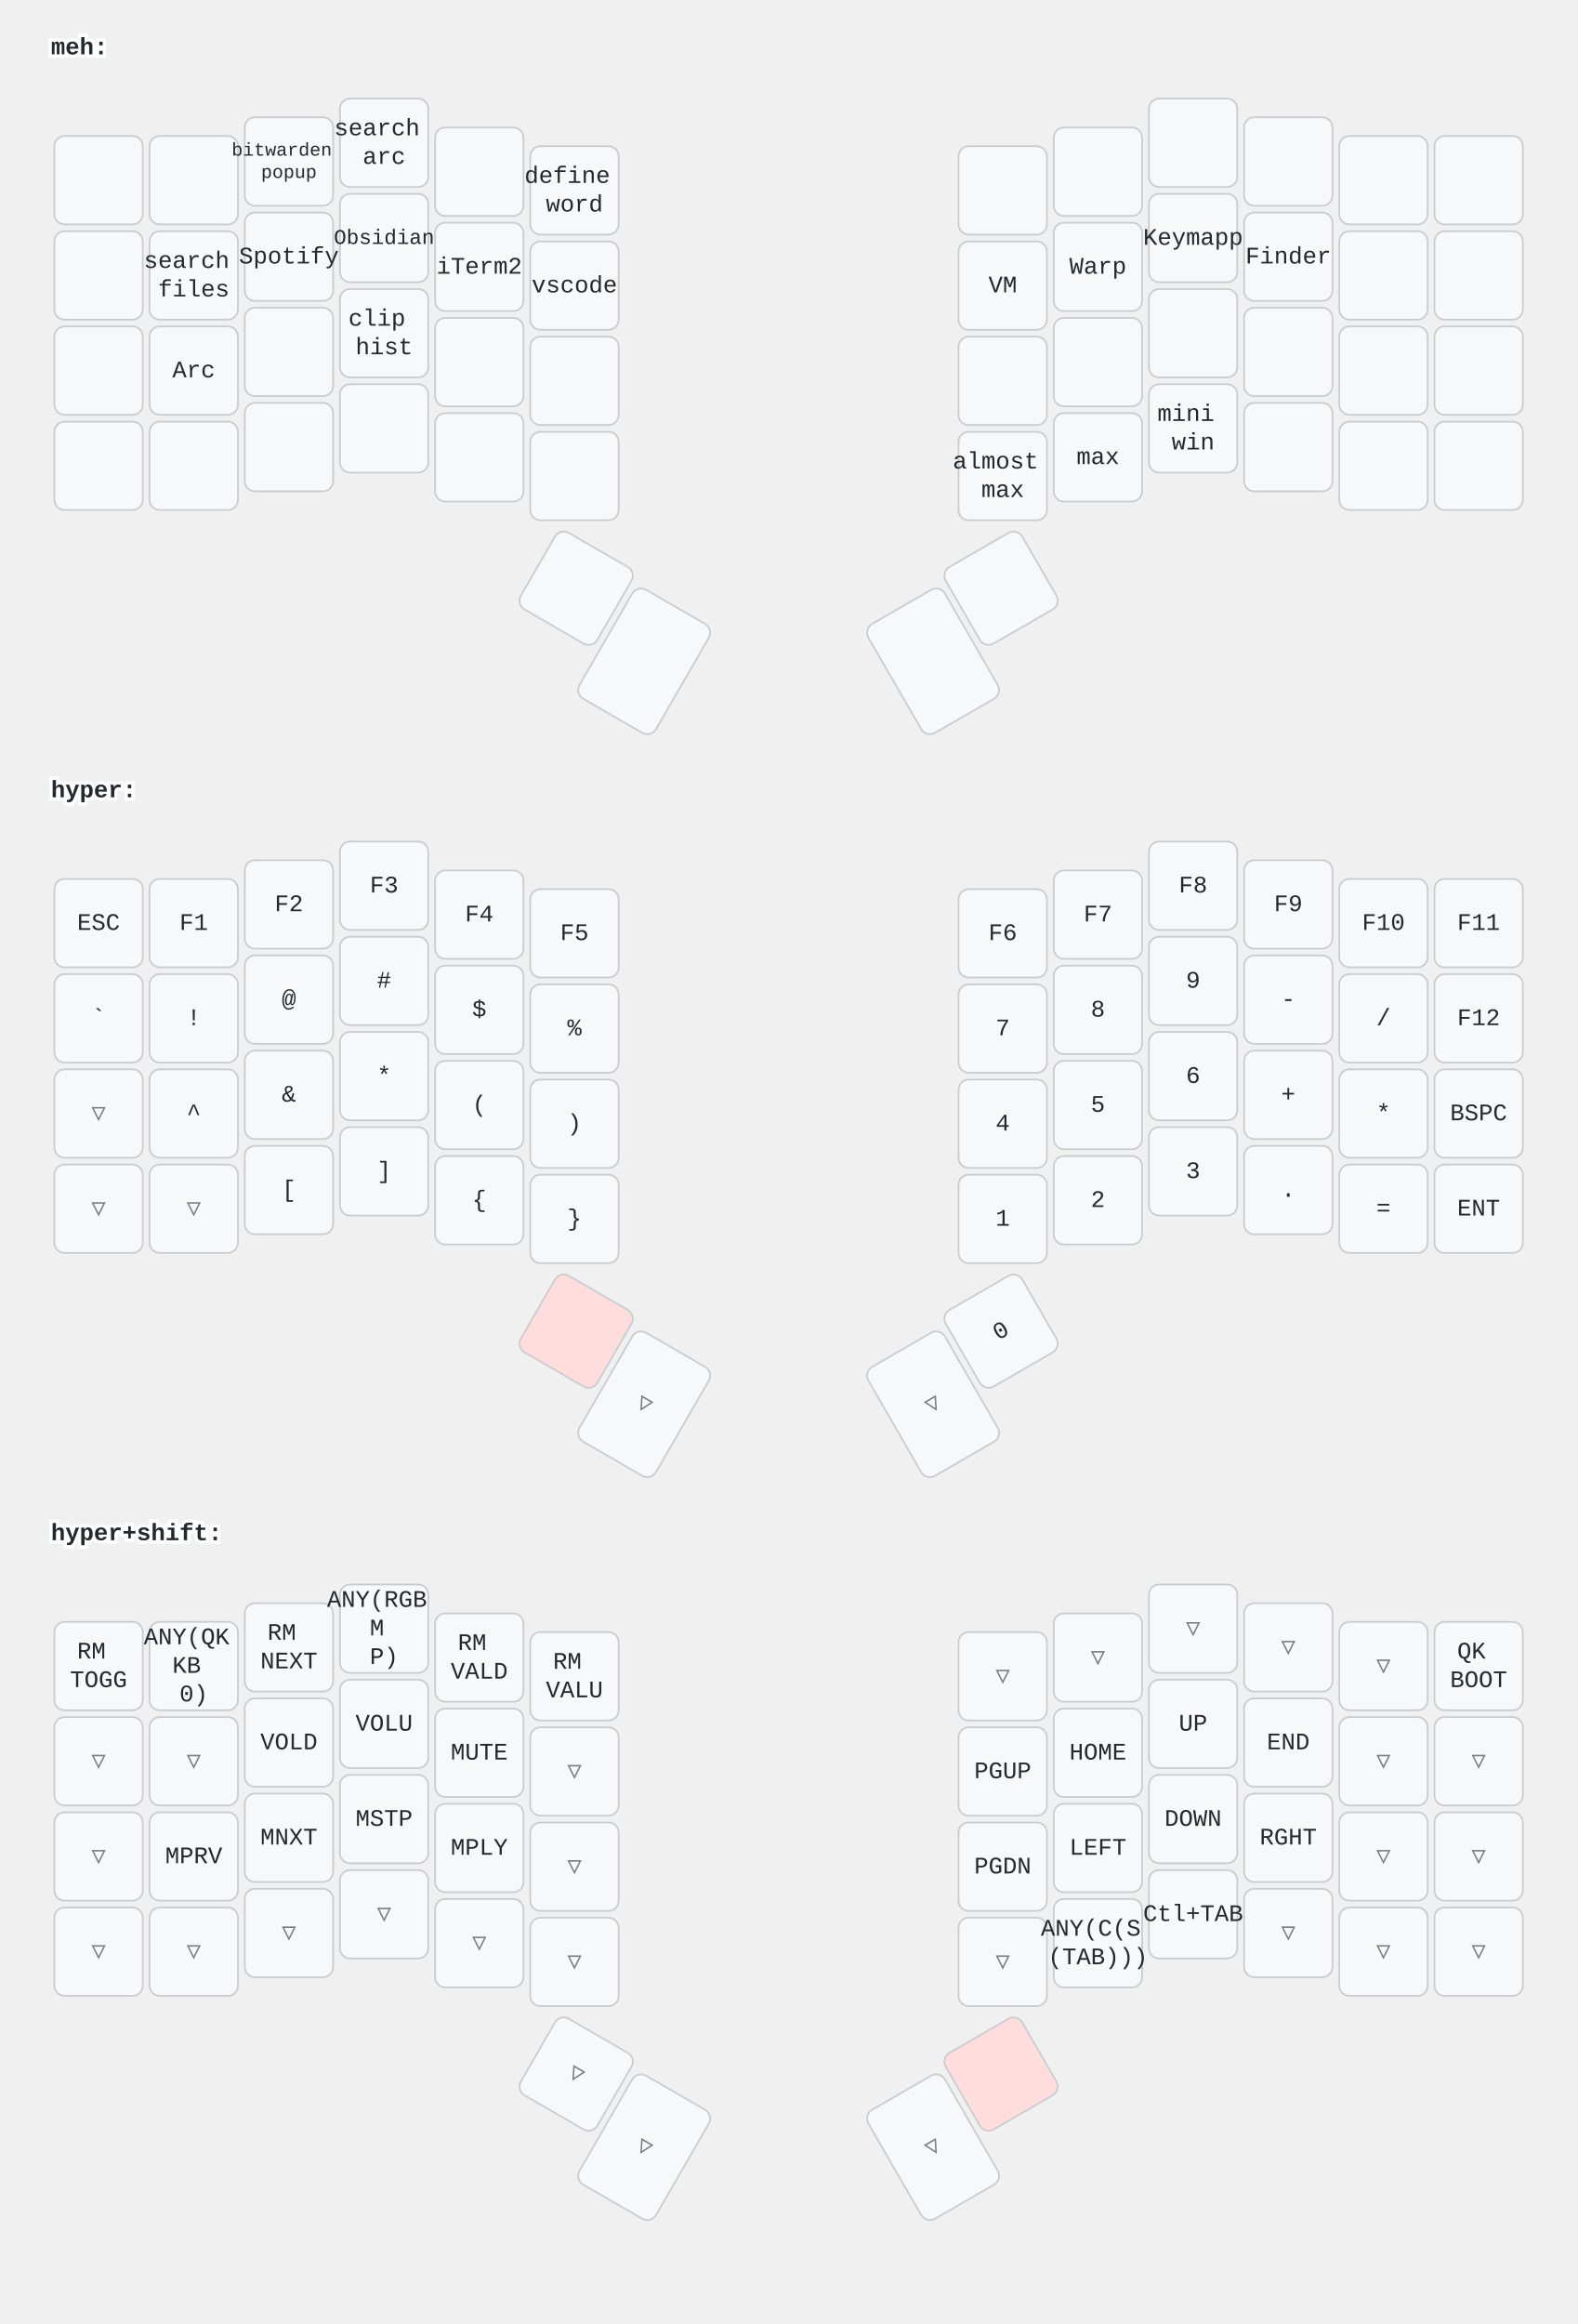
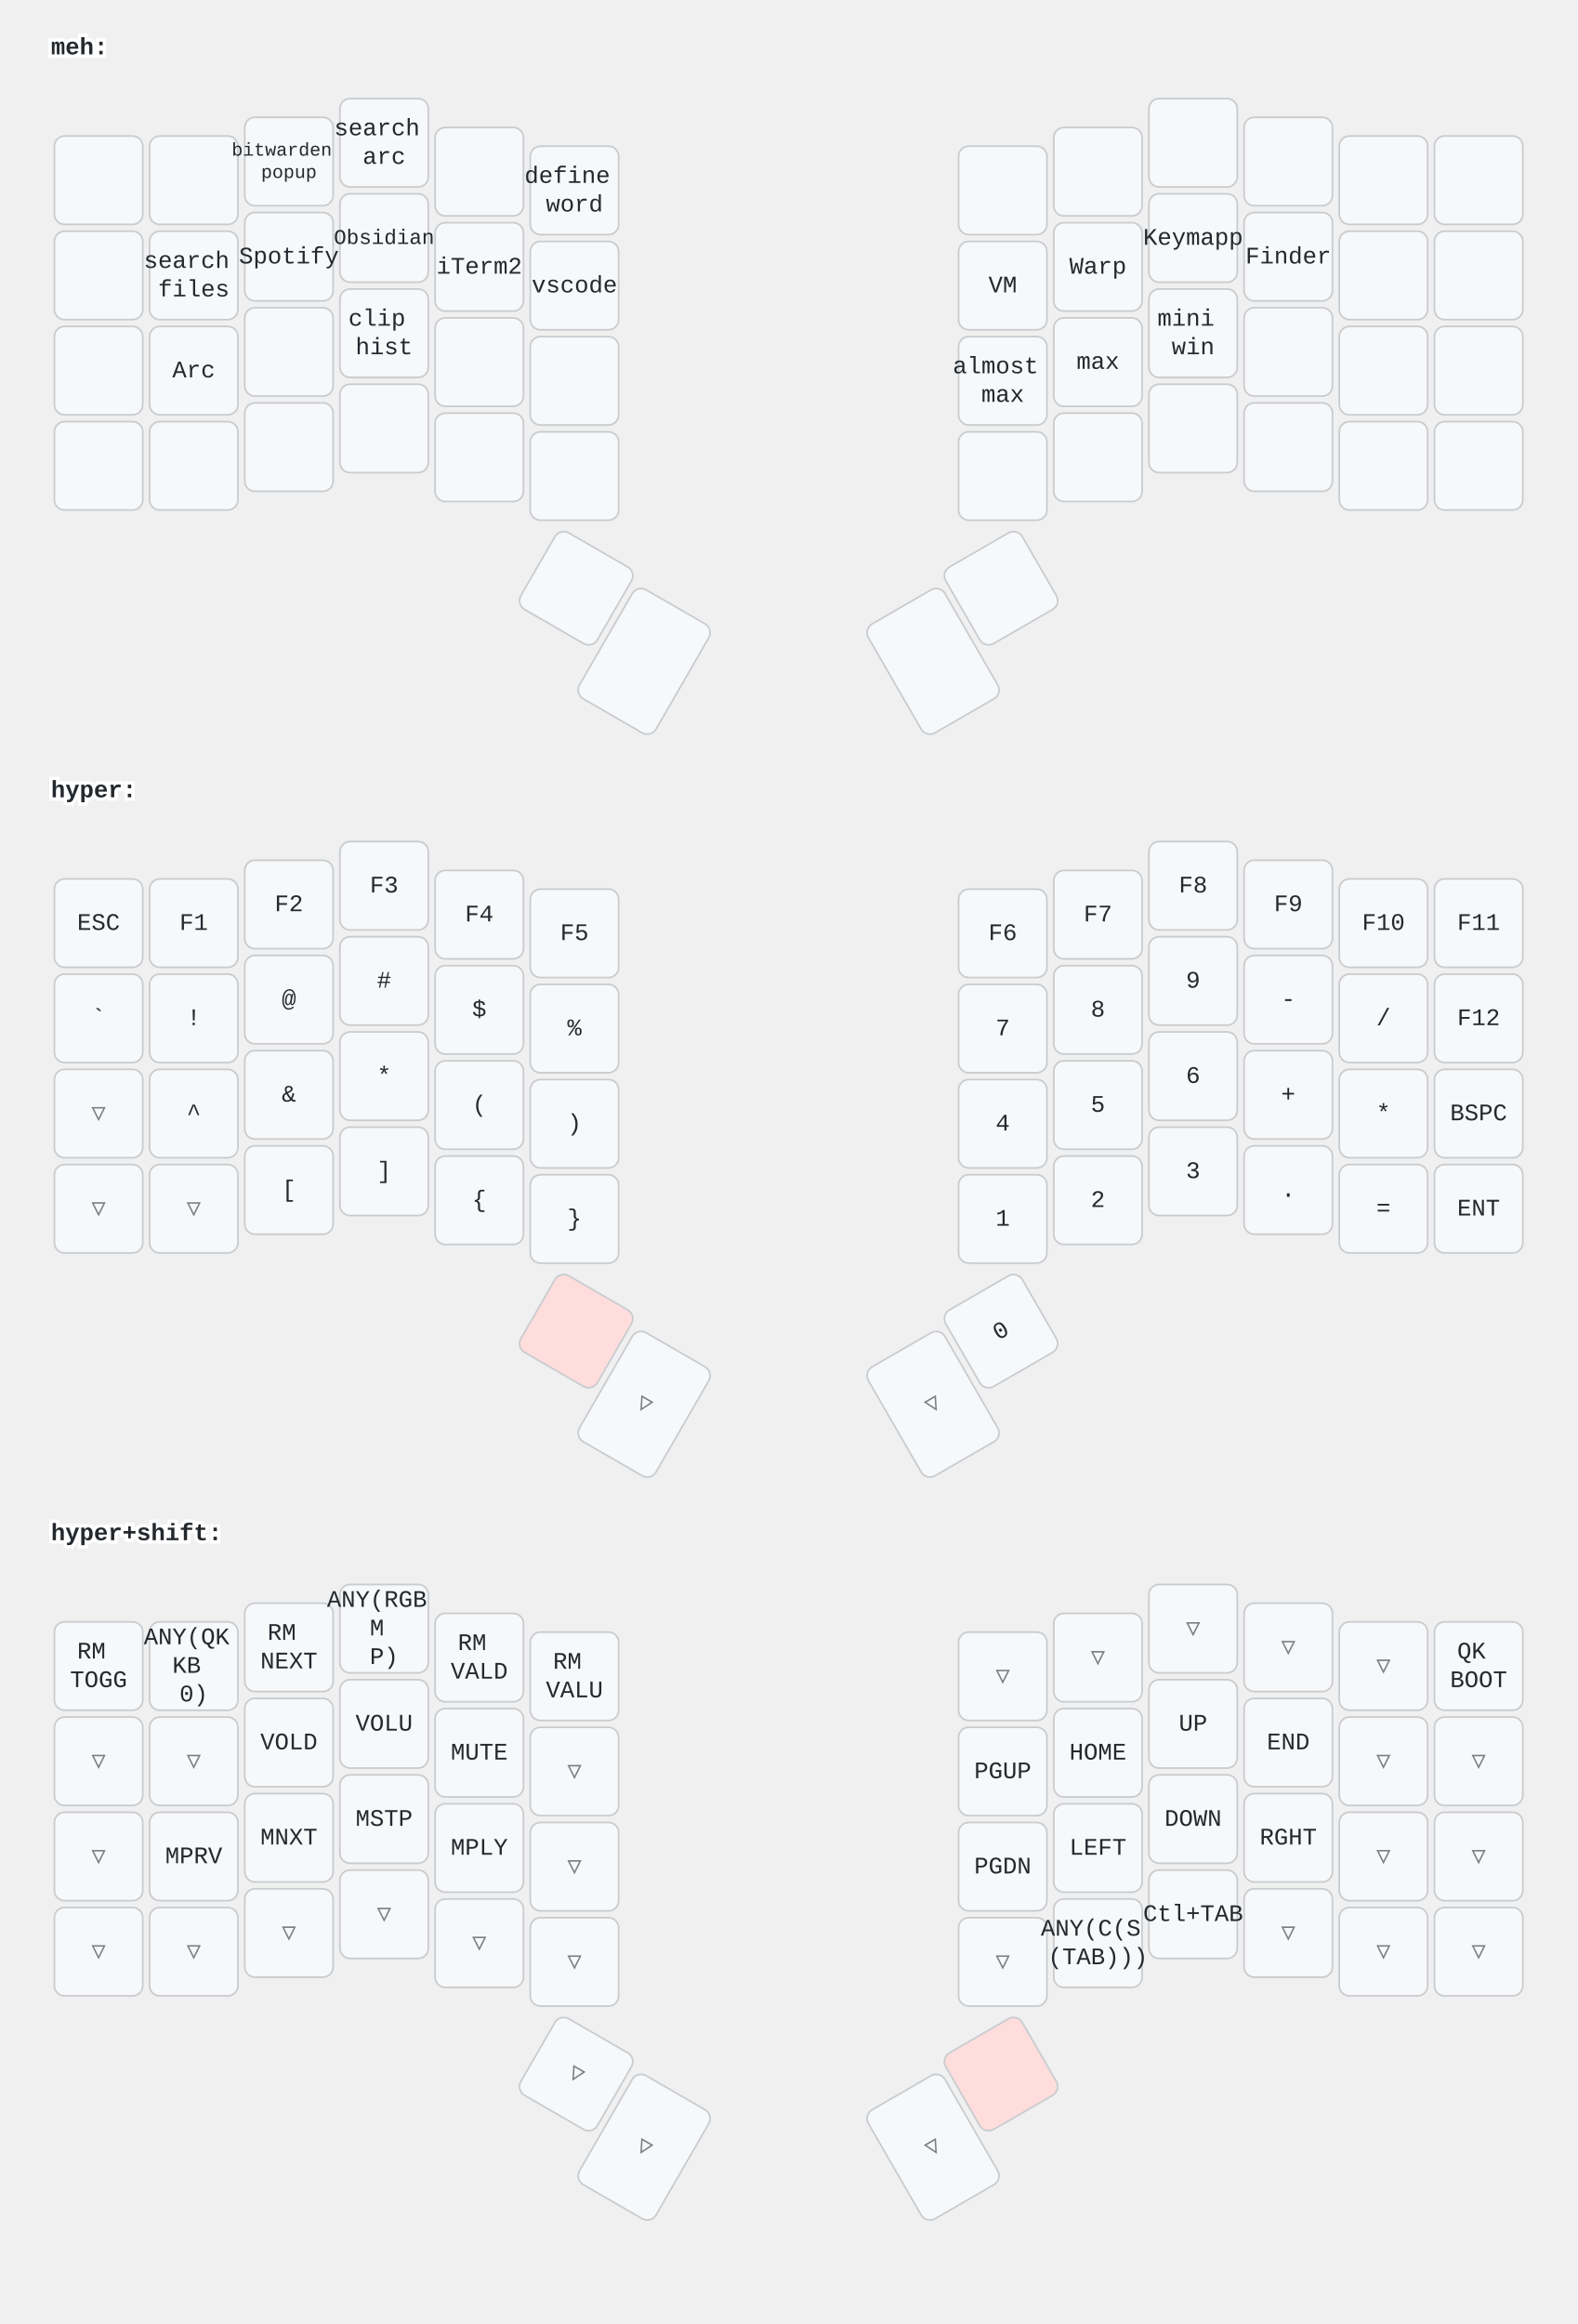
<svg xmlns="http://www.w3.org/2000/svg" width="928" height="1367" viewBox="0 0 928 1367" class="keymap">
  <style>/* inherit to force styles through use tags */
svg path {
    fill: inherit;
}

/* font and background color specifications */
svg.keymap {
    font-family: SFMono-Regular,Consolas,Liberation Mono,Menlo,monospace;
    font-size: 14px;
    font-kerning: normal;
    text-rendering: optimizeLegibility;
    fill: #24292e;
}

/* default key styling */
rect.key {
    fill: #f6f8fa;
}

rect.key, rect.combo {
    stroke: #c9cccf;
    stroke-width: 1;
}

/* default key side styling, only used is draw_key_sides is set */
rect.side {
    filter: brightness(90%);
}

/* color accent for combo boxes */
rect.combo, rect.combo-separate {
    fill: #cdf;
}

/* color accent for held keys */
rect.held, rect.combo.held {
    fill: #fdd;
}

/* color accent for ghost (optional) keys */
rect.ghost, rect.combo.ghost {
    stroke-dasharray: 4, 4;
    stroke-width: 2;
}

text {
    text-anchor: middle;
    dominant-baseline: middle;
}

/* styling for layer labels */
text.label {
    font-weight: bold;
    text-anchor: start;
    stroke: white;
    stroke-width: 4;
    paint-order: stroke;
}

/* styling for optional footer */
text.footer {
    text-anchor: end;
    dominant-baseline: auto;
    stroke: white;
    stroke-width: 4;
    paint-order: stroke;
}

/* styling for combo tap, and key non-tap label text */
text.combo, text.hold, text.shifted, text.left, text.right {
    font-size: 11px;
}

text.hold {
    text-anchor: middle;
    dominant-baseline: auto;
}

text.shifted {
    text-anchor: middle;
    dominant-baseline: hanging;
}

text.left {
    text-anchor: start;
}

text.right {
    text-anchor: end;
}

text.layer-activator {
    text-decoration: underline;
}

/* styling for hold/shifted label text in combo box */
text.combo.hold, text.combo.shifted, text.combo.left, text.combo.right {
    font-size: 8px;
}

/* lighter symbol for transparent keys */
text.trans {
    fill: #7b7e81;
}

/* styling for combo dendrons */
path.combo {
    stroke-width: 1;
    stroke: gray;
    fill: none;
}

/* Start Tabler Icons Cleanup */
/* cannot use height/width with glyphs */
.icon-tabler &gt; path {
    fill: inherit;
    stroke: inherit;
    stroke-width: 2;
}
/* hide tabler's default box */
.icon-tabler &gt; path[stroke="none"][fill="none"] {
    visibility: hidden;
}
/* End Tabler Icons Cleanup */
</style>
  <g transform="translate(30, 0)" class="layer-meh">
    <text x="0" y="28" class="label" id="meh">meh:</text>
    <g transform="translate(0, 56)">
      <g transform="translate(28, 50)" class="key keypos-0">
        <rect rx="6" ry="6" x="-26" y="-26" width="52" height="52" class="key" />
      </g>
      <g transform="translate(84, 50)" class="key keypos-1">
        <rect rx="6" ry="6" x="-26" y="-26" width="52" height="52" class="key" />
      </g>
      <g transform="translate(140, 39)" class="key keypos-2">
        <rect rx="6" ry="6" x="-26" y="-26" width="52" height="52" class="key" />
        <text x="0" y="0" class="key tap">
          <tspan x="0" dy="-0.6em" style="font-size: 78%">bitwarden</tspan>
          <tspan x="0" dy="1.2em" style="font-size: 78%">popup</tspan>
        </text>
      </g>
      <g transform="translate(196, 28)" class="key keypos-3">
        <rect rx="6" ry="6" x="-26" y="-26" width="52" height="52" class="key" />
        <text x="0" y="0" class="key tap">
          <tspan x="0" dy="-0.6em">search</tspan>
          <tspan x="0" dy="1.2em">arc</tspan>
        </text>
      </g>
      <g transform="translate(252, 45)" class="key keypos-4">
        <rect rx="6" ry="6" x="-26" y="-26" width="52" height="52" class="key" />
      </g>
      <g transform="translate(308, 56)" class="key keypos-5">
        <rect rx="6" ry="6" x="-26" y="-26" width="52" height="52" class="key" />
        <text x="0" y="0" class="key tap">
          <tspan x="0" dy="-0.6em">define</tspan>
          <tspan x="0" dy="1.2em">word</tspan>
        </text>
      </g>
      <g transform="translate(560, 56)" class="key keypos-6">
        <rect rx="6" ry="6" x="-26" y="-26" width="52" height="52" class="key" />
      </g>
      <g transform="translate(616, 45)" class="key keypos-7">
        <rect rx="6" ry="6" x="-26" y="-26" width="52" height="52" class="key" />
      </g>
      <g transform="translate(672, 28)" class="key keypos-8">
        <rect rx="6" ry="6" x="-26" y="-26" width="52" height="52" class="key" />
      </g>
      <g transform="translate(728, 39)" class="key keypos-9">
        <rect rx="6" ry="6" x="-26" y="-26" width="52" height="52" class="key" />
      </g>
      <g transform="translate(784, 50)" class="key keypos-10">
        <rect rx="6" ry="6" x="-26" y="-26" width="52" height="52" class="key" />
      </g>
      <g transform="translate(840, 50)" class="key keypos-11">
        <rect rx="6" ry="6" x="-26" y="-26" width="52" height="52" class="key" />
      </g>
      <g transform="translate(28, 106)" class="key keypos-12">
        <rect rx="6" ry="6" x="-26" y="-26" width="52" height="52" class="key" />
      </g>
      <g transform="translate(84, 106)" class="key keypos-13">
        <rect rx="6" ry="6" x="-26" y="-26" width="52" height="52" class="key" />
        <text x="0" y="0" class="key tap">
          <tspan x="0" dy="-0.6em">search</tspan>
          <tspan x="0" dy="1.2em">files</tspan>
        </text>
      </g>
      <g transform="translate(140, 95)" class="key keypos-14">
        <rect rx="6" ry="6" x="-26" y="-26" width="52" height="52" class="key" />
        <text x="0" y="0" class="key tap">Spotify</text>
      </g>
      <g transform="translate(196, 84)" class="key keypos-15">
        <rect rx="6" ry="6" x="-26" y="-26" width="52" height="52" class="key" />
        <text x="0" y="0" class="key tap">
          <tspan style="font-size: 88%">Obsidian</tspan>
        </text>
      </g>
      <g transform="translate(252, 101)" class="key keypos-16">
        <rect rx="6" ry="6" x="-26" y="-26" width="52" height="52" class="key" />
        <text x="0" y="0" class="key tap">iTerm2</text>
      </g>
      <g transform="translate(308, 112)" class="key keypos-17">
        <rect rx="6" ry="6" x="-26" y="-26" width="52" height="52" class="key" />
        <text x="0" y="0" class="key tap">vscode</text>
      </g>
      <g transform="translate(560, 112)" class="key keypos-18">
        <rect rx="6" ry="6" x="-26" y="-26" width="52" height="52" class="key" />
        <text x="0" y="0" class="key tap">VM</text>
      </g>
      <g transform="translate(616, 101)" class="key keypos-19">
        <rect rx="6" ry="6" x="-26" y="-26" width="52" height="52" class="key" />
        <text x="0" y="0" class="key tap">Warp</text>
      </g>
      <g transform="translate(672, 84)" class="key keypos-20">
        <rect rx="6" ry="6" x="-26" y="-26" width="52" height="52" class="key" />
        <text x="0" y="0" class="key tap">Keymapp</text>
      </g>
      <g transform="translate(728, 95)" class="key keypos-21">
        <rect rx="6" ry="6" x="-26" y="-26" width="52" height="52" class="key" />
        <text x="0" y="0" class="key tap">Finder</text>
      </g>
      <g transform="translate(784, 106)" class="key keypos-22">
        <rect rx="6" ry="6" x="-26" y="-26" width="52" height="52" class="key" />
      </g>
      <g transform="translate(840, 106)" class="key keypos-23">
        <rect rx="6" ry="6" x="-26" y="-26" width="52" height="52" class="key" />
      </g>
      <g transform="translate(28, 162)" class="key keypos-24">
        <rect rx="6" ry="6" x="-26" y="-26" width="52" height="52" class="key" />
      </g>
      <g transform="translate(84, 162)" class="key keypos-25">
        <rect rx="6" ry="6" x="-26" y="-26" width="52" height="52" class="key" />
        <text x="0" y="0" class="key tap">Arc</text>
      </g>
      <g transform="translate(140, 151)" class="key keypos-26">
        <rect rx="6" ry="6" x="-26" y="-26" width="52" height="52" class="key" />
      </g>
      <g transform="translate(196, 140)" class="key keypos-27">
        <rect rx="6" ry="6" x="-26" y="-26" width="52" height="52" class="key" />
        <text x="0" y="0" class="key tap">
          <tspan x="0" dy="-0.6em">clip</tspan>
          <tspan x="0" dy="1.2em">hist</tspan>
        </text>
      </g>
      <g transform="translate(252, 157)" class="key keypos-28">
        <rect rx="6" ry="6" x="-26" y="-26" width="52" height="52" class="key" />
      </g>
      <g transform="translate(308, 168)" class="key keypos-29">
        <rect rx="6" ry="6" x="-26" y="-26" width="52" height="52" class="key" />
      </g>
      <g transform="translate(560, 168)" class="key keypos-30">
        <rect rx="6" ry="6" x="-26" y="-26" width="52" height="52" class="key" />
-       </g>
-       <g transform="translate(616, 157)" class="key keypos-31">
-         <rect rx="6" ry="6" x="-26" y="-26" width="52" height="52" class="key" />
-       </g>
-       <g transform="translate(672, 140)" class="key keypos-32">
-         <rect rx="6" ry="6" x="-26" y="-26" width="52" height="52" class="key" />
-       </g>
-       <g transform="translate(728, 151)" class="key keypos-33">
-         <rect rx="6" ry="6" x="-26" y="-26" width="52" height="52" class="key" />
-       </g>
-       <g transform="translate(784, 162)" class="key keypos-34">
-         <rect rx="6" ry="6" x="-26" y="-26" width="52" height="52" class="key" />
-       </g>
-       <g transform="translate(840, 162)" class="key keypos-35">
-         <rect rx="6" ry="6" x="-26" y="-26" width="52" height="52" class="key" />
-       </g>
-       <g transform="translate(28, 218)" class="key keypos-36">
-         <rect rx="6" ry="6" x="-26" y="-26" width="52" height="52" class="key" />
-       </g>
-       <g transform="translate(84, 218)" class="key keypos-37">
-         <rect rx="6" ry="6" x="-26" y="-26" width="52" height="52" class="key" />
-       </g>
-       <g transform="translate(140, 207)" class="key keypos-38">
-         <rect rx="6" ry="6" x="-26" y="-26" width="52" height="52" class="key" />
-       </g>
-       <g transform="translate(196, 196)" class="key keypos-39">
-         <rect rx="6" ry="6" x="-26" y="-26" width="52" height="52" class="key" />
-       </g>
-       <g transform="translate(252, 213)" class="key keypos-40">
-         <rect rx="6" ry="6" x="-26" y="-26" width="52" height="52" class="key" />
-       </g>
-       <g transform="translate(308, 224)" class="key keypos-41">
-         <rect rx="6" ry="6" x="-26" y="-26" width="52" height="52" class="key" />
-       </g>
-       <g transform="translate(560, 224)" class="key keypos-42">
-         <rect rx="6" ry="6" x="-26" y="-26" width="52" height="52" class="key" />
        <text x="0" y="0" class="key tap">
          <tspan x="0" dy="-0.6em">almost</tspan>
          <tspan x="0" dy="1.2em">max</tspan>
        </text>
      </g>
-       <g transform="translate(616, 213)" class="key keypos-43">
+       <g transform="translate(616, 157)" class="key keypos-31">
        <rect rx="6" ry="6" x="-26" y="-26" width="52" height="52" class="key" />
        <text x="0" y="0" class="key tap">max</text>
      </g>
-       <g transform="translate(672, 196)" class="key keypos-44">
+       <g transform="translate(672, 140)" class="key keypos-32">
        <rect rx="6" ry="6" x="-26" y="-26" width="52" height="52" class="key" />
        <text x="0" y="0" class="key tap">
          <tspan x="0" dy="-0.6em">mini</tspan>
          <tspan x="0" dy="1.2em">win</tspan>
        </text>
+       </g>
+       <g transform="translate(728, 151)" class="key keypos-33">
+         <rect rx="6" ry="6" x="-26" y="-26" width="52" height="52" class="key" />
+       </g>
+       <g transform="translate(784, 162)" class="key keypos-34">
+         <rect rx="6" ry="6" x="-26" y="-26" width="52" height="52" class="key" />
+       </g>
+       <g transform="translate(840, 162)" class="key keypos-35">
+         <rect rx="6" ry="6" x="-26" y="-26" width="52" height="52" class="key" />
+       </g>
+       <g transform="translate(28, 218)" class="key keypos-36">
+         <rect rx="6" ry="6" x="-26" y="-26" width="52" height="52" class="key" />
+       </g>
+       <g transform="translate(84, 218)" class="key keypos-37">
+         <rect rx="6" ry="6" x="-26" y="-26" width="52" height="52" class="key" />
+       </g>
+       <g transform="translate(140, 207)" class="key keypos-38">
+         <rect rx="6" ry="6" x="-26" y="-26" width="52" height="52" class="key" />
+       </g>
+       <g transform="translate(196, 196)" class="key keypos-39">
+         <rect rx="6" ry="6" x="-26" y="-26" width="52" height="52" class="key" />
+       </g>
+       <g transform="translate(252, 213)" class="key keypos-40">
+         <rect rx="6" ry="6" x="-26" y="-26" width="52" height="52" class="key" />
+       </g>
+       <g transform="translate(308, 224)" class="key keypos-41">
+         <rect rx="6" ry="6" x="-26" y="-26" width="52" height="52" class="key" />
+       </g>
+       <g transform="translate(560, 224)" class="key keypos-42">
+         <rect rx="6" ry="6" x="-26" y="-26" width="52" height="52" class="key" />
+       </g>
+       <g transform="translate(616, 213)" class="key keypos-43">
+         <rect rx="6" ry="6" x="-26" y="-26" width="52" height="52" class="key" />
+       </g>
+       <g transform="translate(672, 196)" class="key keypos-44">
+         <rect rx="6" ry="6" x="-26" y="-26" width="52" height="52" class="key" />
      </g>
      <g transform="translate(728, 207)" class="key keypos-45">
        <rect rx="6" ry="6" x="-26" y="-26" width="52" height="52" class="key" />
      </g>
      <g transform="translate(784, 218)" class="key keypos-46">
        <rect rx="6" ry="6" x="-26" y="-26" width="52" height="52" class="key" />
      </g>
      <g transform="translate(840, 218)" class="key keypos-47">
        <rect rx="6" ry="6" x="-26" y="-26" width="52" height="52" class="key" />
      </g>
      <g transform="translate(309, 290) rotate(30.0)" class="key keypos-48">
        <rect rx="6" ry="6" x="-26" y="-26" width="52" height="52" class="key" />
      </g>
      <g transform="translate(349, 333) rotate(30.0)" class="key keypos-49">
        <rect rx="6" ry="6" x="-26" y="-37" width="52" height="74" class="key" />
      </g>
      <g transform="translate(519, 333) rotate(-30.0)" class="key keypos-50">
        <rect rx="6" ry="6" x="-26" y="-37" width="52" height="74" class="key" />
      </g>
      <g transform="translate(559, 290) rotate(-30.0)" class="key keypos-51">
        <rect rx="6" ry="6" x="-26" y="-26" width="52" height="52" class="key" />
      </g>
    </g>
  </g>
  <g transform="translate(30, 437)" class="layer-hyper">
    <text x="0" y="28" class="label" id="hyper">hyper:</text>
    <g transform="translate(0, 56)">
      <g transform="translate(28, 50)" class="key keypos-0">
        <rect rx="6" ry="6" x="-26" y="-26" width="52" height="52" class="key" />
        <text x="0" y="0" class="key tap">ESC</text>
      </g>
      <g transform="translate(84, 50)" class="key keypos-1">
        <rect rx="6" ry="6" x="-26" y="-26" width="52" height="52" class="key" />
        <text x="0" y="0" class="key tap">F1</text>
      </g>
      <g transform="translate(140, 39)" class="key keypos-2">
        <rect rx="6" ry="6" x="-26" y="-26" width="52" height="52" class="key" />
        <text x="0" y="0" class="key tap">F2</text>
      </g>
      <g transform="translate(196, 28)" class="key keypos-3">
        <rect rx="6" ry="6" x="-26" y="-26" width="52" height="52" class="key" />
        <text x="0" y="0" class="key tap">F3</text>
      </g>
      <g transform="translate(252, 45)" class="key keypos-4">
        <rect rx="6" ry="6" x="-26" y="-26" width="52" height="52" class="key" />
        <text x="0" y="0" class="key tap">F4</text>
      </g>
      <g transform="translate(308, 56)" class="key keypos-5">
        <rect rx="6" ry="6" x="-26" y="-26" width="52" height="52" class="key" />
        <text x="0" y="0" class="key tap">F5</text>
      </g>
      <g transform="translate(560, 56)" class="key keypos-6">
        <rect rx="6" ry="6" x="-26" y="-26" width="52" height="52" class="key" />
        <text x="0" y="0" class="key tap">F6</text>
      </g>
      <g transform="translate(616, 45)" class="key keypos-7">
        <rect rx="6" ry="6" x="-26" y="-26" width="52" height="52" class="key" />
        <text x="0" y="0" class="key tap">F7</text>
      </g>
      <g transform="translate(672, 28)" class="key keypos-8">
        <rect rx="6" ry="6" x="-26" y="-26" width="52" height="52" class="key" />
        <text x="0" y="0" class="key tap">F8</text>
      </g>
      <g transform="translate(728, 39)" class="key keypos-9">
        <rect rx="6" ry="6" x="-26" y="-26" width="52" height="52" class="key" />
        <text x="0" y="0" class="key tap">F9</text>
      </g>
      <g transform="translate(784, 50)" class="key keypos-10">
        <rect rx="6" ry="6" x="-26" y="-26" width="52" height="52" class="key" />
        <text x="0" y="0" class="key tap">F10</text>
      </g>
      <g transform="translate(840, 50)" class="key keypos-11">
        <rect rx="6" ry="6" x="-26" y="-26" width="52" height="52" class="key" />
        <text x="0" y="0" class="key tap">F11</text>
      </g>
      <g transform="translate(28, 106)" class="key keypos-12">
        <rect rx="6" ry="6" x="-26" y="-26" width="52" height="52" class="key" />
        <text x="0" y="0" class="key tap">`</text>
      </g>
      <g transform="translate(84, 106)" class="key keypos-13">
        <rect rx="6" ry="6" x="-26" y="-26" width="52" height="52" class="key" />
        <text x="0" y="0" class="key tap">!</text>
      </g>
      <g transform="translate(140, 95)" class="key keypos-14">
        <rect rx="6" ry="6" x="-26" y="-26" width="52" height="52" class="key" />
        <text x="0" y="0" class="key tap">@</text>
      </g>
      <g transform="translate(196, 84)" class="key keypos-15">
        <rect rx="6" ry="6" x="-26" y="-26" width="52" height="52" class="key" />
        <text x="0" y="0" class="key tap">#</text>
      </g>
      <g transform="translate(252, 101)" class="key keypos-16">
        <rect rx="6" ry="6" x="-26" y="-26" width="52" height="52" class="key" />
        <text x="0" y="0" class="key tap">$</text>
      </g>
      <g transform="translate(308, 112)" class="key keypos-17">
        <rect rx="6" ry="6" x="-26" y="-26" width="52" height="52" class="key" />
        <text x="0" y="0" class="key tap">%</text>
      </g>
      <g transform="translate(560, 112)" class="key keypos-18">
        <rect rx="6" ry="6" x="-26" y="-26" width="52" height="52" class="key" />
        <text x="0" y="0" class="key tap">7</text>
      </g>
      <g transform="translate(616, 101)" class="key keypos-19">
        <rect rx="6" ry="6" x="-26" y="-26" width="52" height="52" class="key" />
        <text x="0" y="0" class="key tap">8</text>
      </g>
      <g transform="translate(672, 84)" class="key keypos-20">
        <rect rx="6" ry="6" x="-26" y="-26" width="52" height="52" class="key" />
        <text x="0" y="0" class="key tap">9</text>
      </g>
      <g transform="translate(728, 95)" class="key keypos-21">
        <rect rx="6" ry="6" x="-26" y="-26" width="52" height="52" class="key" />
        <text x="0" y="0" class="key tap">-</text>
      </g>
      <g transform="translate(784, 106)" class="key keypos-22">
        <rect rx="6" ry="6" x="-26" y="-26" width="52" height="52" class="key" />
        <text x="0" y="0" class="key tap">/</text>
      </g>
      <g transform="translate(840, 106)" class="key keypos-23">
        <rect rx="6" ry="6" x="-26" y="-26" width="52" height="52" class="key" />
        <text x="0" y="0" class="key tap">F12</text>
      </g>
      <g transform="translate(28, 162)" class="key trans keypos-24">
        <rect rx="6" ry="6" x="-26" y="-26" width="52" height="52" class="key trans" />
        <text x="0" y="0" class="key trans tap">▽</text>
      </g>
      <g transform="translate(84, 162)" class="key keypos-25">
        <rect rx="6" ry="6" x="-26" y="-26" width="52" height="52" class="key" />
        <text x="0" y="0" class="key tap">^</text>
      </g>
      <g transform="translate(140, 151)" class="key keypos-26">
        <rect rx="6" ry="6" x="-26" y="-26" width="52" height="52" class="key" />
        <text x="0" y="0" class="key tap">&amp;</text>
      </g>
      <g transform="translate(196, 140)" class="key keypos-27">
        <rect rx="6" ry="6" x="-26" y="-26" width="52" height="52" class="key" />
        <text x="0" y="0" class="key tap">*</text>
      </g>
      <g transform="translate(252, 157)" class="key keypos-28">
        <rect rx="6" ry="6" x="-26" y="-26" width="52" height="52" class="key" />
        <text x="0" y="0" class="key tap">(</text>
      </g>
      <g transform="translate(308, 168)" class="key keypos-29">
        <rect rx="6" ry="6" x="-26" y="-26" width="52" height="52" class="key" />
        <text x="0" y="0" class="key tap">)</text>
      </g>
      <g transform="translate(560, 168)" class="key keypos-30">
        <rect rx="6" ry="6" x="-26" y="-26" width="52" height="52" class="key" />
        <text x="0" y="0" class="key tap">4</text>
      </g>
      <g transform="translate(616, 157)" class="key keypos-31">
        <rect rx="6" ry="6" x="-26" y="-26" width="52" height="52" class="key" />
        <text x="0" y="0" class="key tap">5</text>
      </g>
      <g transform="translate(672, 140)" class="key keypos-32">
        <rect rx="6" ry="6" x="-26" y="-26" width="52" height="52" class="key" />
        <text x="0" y="0" class="key tap">6</text>
      </g>
      <g transform="translate(728, 151)" class="key keypos-33">
        <rect rx="6" ry="6" x="-26" y="-26" width="52" height="52" class="key" />
        <text x="0" y="0" class="key tap">+</text>
      </g>
      <g transform="translate(784, 162)" class="key keypos-34">
        <rect rx="6" ry="6" x="-26" y="-26" width="52" height="52" class="key" />
        <text x="0" y="0" class="key tap">*</text>
      </g>
      <g transform="translate(840, 162)" class="key keypos-35">
        <rect rx="6" ry="6" x="-26" y="-26" width="52" height="52" class="key" />
        <text x="0" y="0" class="key tap">BSPC</text>
      </g>
      <g transform="translate(28, 218)" class="key trans keypos-36">
        <rect rx="6" ry="6" x="-26" y="-26" width="52" height="52" class="key trans" />
        <text x="0" y="0" class="key trans tap">▽</text>
      </g>
      <g transform="translate(84, 218)" class="key trans keypos-37">
        <rect rx="6" ry="6" x="-26" y="-26" width="52" height="52" class="key trans" />
        <text x="0" y="0" class="key trans tap">▽</text>
      </g>
      <g transform="translate(140, 207)" class="key keypos-38">
        <rect rx="6" ry="6" x="-26" y="-26" width="52" height="52" class="key" />
        <text x="0" y="0" class="key tap">[</text>
      </g>
      <g transform="translate(196, 196)" class="key keypos-39">
        <rect rx="6" ry="6" x="-26" y="-26" width="52" height="52" class="key" />
        <text x="0" y="0" class="key tap">]</text>
      </g>
      <g transform="translate(252, 213)" class="key keypos-40">
        <rect rx="6" ry="6" x="-26" y="-26" width="52" height="52" class="key" />
        <text x="0" y="0" class="key tap">{</text>
      </g>
      <g transform="translate(308, 224)" class="key keypos-41">
        <rect rx="6" ry="6" x="-26" y="-26" width="52" height="52" class="key" />
        <text x="0" y="0" class="key tap">}</text>
      </g>
      <g transform="translate(560, 224)" class="key keypos-42">
        <rect rx="6" ry="6" x="-26" y="-26" width="52" height="52" class="key" />
        <text x="0" y="0" class="key tap">1</text>
      </g>
      <g transform="translate(616, 213)" class="key keypos-43">
        <rect rx="6" ry="6" x="-26" y="-26" width="52" height="52" class="key" />
        <text x="0" y="0" class="key tap">2</text>
      </g>
      <g transform="translate(672, 196)" class="key keypos-44">
        <rect rx="6" ry="6" x="-26" y="-26" width="52" height="52" class="key" />
        <text x="0" y="0" class="key tap">3</text>
      </g>
      <g transform="translate(728, 207)" class="key keypos-45">
        <rect rx="6" ry="6" x="-26" y="-26" width="52" height="52" class="key" />
        <text x="0" y="0" class="key tap">.</text>
      </g>
      <g transform="translate(784, 218)" class="key keypos-46">
        <rect rx="6" ry="6" x="-26" y="-26" width="52" height="52" class="key" />
        <text x="0" y="0" class="key tap">=</text>
      </g>
      <g transform="translate(840, 218)" class="key keypos-47">
        <rect rx="6" ry="6" x="-26" y="-26" width="52" height="52" class="key" />
        <text x="0" y="0" class="key tap">ENT</text>
      </g>
      <g transform="translate(309, 290) rotate(30.0)" class="key held keypos-48">
        <rect rx="6" ry="6" x="-26" y="-26" width="52" height="52" class="key held" />
      </g>
      <g transform="translate(349, 333) rotate(30.0)" class="key trans keypos-49">
        <rect rx="6" ry="6" x="-26" y="-37" width="52" height="74" class="key trans" />
        <text x="0" y="0" class="key trans tap">▽</text>
      </g>
      <g transform="translate(519, 333) rotate(-30.0)" class="key trans keypos-50">
        <rect rx="6" ry="6" x="-26" y="-37" width="52" height="74" class="key trans" />
        <text x="0" y="0" class="key trans tap">▽</text>
      </g>
      <g transform="translate(559, 290) rotate(-30.0)" class="key keypos-51">
        <rect rx="6" ry="6" x="-26" y="-26" width="52" height="52" class="key" />
        <text x="0" y="0" class="key tap">0</text>
      </g>
    </g>
  </g>
  <g transform="translate(30, 874)" class="layer-hyper+shift">
    <text x="0" y="28" class="label" id="hypershift">hyper+shift:</text>
    <g transform="translate(0, 56)">
      <g transform="translate(28, 50)" class="key keypos-0">
        <rect rx="6" ry="6" x="-26" y="-26" width="52" height="52" class="key" />
        <text x="0" y="0" class="key tap">
          <tspan x="0" dy="-0.6em">RM</tspan>
          <tspan x="0" dy="1.2em">TOGG</tspan>
        </text>
      </g>
      <g transform="translate(84, 50)" class="key keypos-1">
        <rect rx="6" ry="6" x="-26" y="-26" width="52" height="52" class="key" />
        <text x="0" y="0" class="key tap">
          <tspan x="0" dy="-1.2em">ANY(QK</tspan>
          <tspan x="0" dy="1.2em">KB</tspan>
          <tspan x="0" dy="1.2em">0)</tspan>
        </text>
      </g>
      <g transform="translate(140, 39)" class="key keypos-2">
        <rect rx="6" ry="6" x="-26" y="-26" width="52" height="52" class="key" />
        <text x="0" y="0" class="key tap">
          <tspan x="0" dy="-0.6em">RM</tspan>
          <tspan x="0" dy="1.2em">NEXT</tspan>
        </text>
      </g>
      <g transform="translate(196, 28)" class="key keypos-3">
        <rect rx="6" ry="6" x="-26" y="-26" width="52" height="52" class="key" />
        <text x="0" y="0" class="key tap">
          <tspan x="0" dy="-1.2em">ANY(RGB</tspan>
          <tspan x="0" dy="1.2em">M</tspan>
          <tspan x="0" dy="1.2em">P)</tspan>
        </text>
      </g>
      <g transform="translate(252, 45)" class="key keypos-4">
        <rect rx="6" ry="6" x="-26" y="-26" width="52" height="52" class="key" />
        <text x="0" y="0" class="key tap">
          <tspan x="0" dy="-0.6em">RM</tspan>
          <tspan x="0" dy="1.2em">VALD</tspan>
        </text>
      </g>
      <g transform="translate(308, 56)" class="key keypos-5">
        <rect rx="6" ry="6" x="-26" y="-26" width="52" height="52" class="key" />
        <text x="0" y="0" class="key tap">
          <tspan x="0" dy="-0.6em">RM</tspan>
          <tspan x="0" dy="1.2em">VALU</tspan>
        </text>
      </g>
      <g transform="translate(560, 56)" class="key trans keypos-6">
        <rect rx="6" ry="6" x="-26" y="-26" width="52" height="52" class="key trans" />
        <text x="0" y="0" class="key trans tap">▽</text>
      </g>
      <g transform="translate(616, 45)" class="key trans keypos-7">
        <rect rx="6" ry="6" x="-26" y="-26" width="52" height="52" class="key trans" />
        <text x="0" y="0" class="key trans tap">▽</text>
      </g>
      <g transform="translate(672, 28)" class="key trans keypos-8">
        <rect rx="6" ry="6" x="-26" y="-26" width="52" height="52" class="key trans" />
        <text x="0" y="0" class="key trans tap">▽</text>
      </g>
      <g transform="translate(728, 39)" class="key trans keypos-9">
        <rect rx="6" ry="6" x="-26" y="-26" width="52" height="52" class="key trans" />
        <text x="0" y="0" class="key trans tap">▽</text>
      </g>
      <g transform="translate(784, 50)" class="key trans keypos-10">
        <rect rx="6" ry="6" x="-26" y="-26" width="52" height="52" class="key trans" />
        <text x="0" y="0" class="key trans tap">▽</text>
      </g>
      <g transform="translate(840, 50)" class="key keypos-11">
        <rect rx="6" ry="6" x="-26" y="-26" width="52" height="52" class="key" />
        <text x="0" y="0" class="key tap">
          <tspan x="0" dy="-0.6em">QK</tspan>
          <tspan x="0" dy="1.2em">BOOT</tspan>
        </text>
      </g>
      <g transform="translate(28, 106)" class="key trans keypos-12">
        <rect rx="6" ry="6" x="-26" y="-26" width="52" height="52" class="key trans" />
        <text x="0" y="0" class="key trans tap">▽</text>
      </g>
      <g transform="translate(84, 106)" class="key trans keypos-13">
        <rect rx="6" ry="6" x="-26" y="-26" width="52" height="52" class="key trans" />
        <text x="0" y="0" class="key trans tap">▽</text>
      </g>
      <g transform="translate(140, 95)" class="key keypos-14">
        <rect rx="6" ry="6" x="-26" y="-26" width="52" height="52" class="key" />
        <text x="0" y="0" class="key tap">VOLD</text>
      </g>
      <g transform="translate(196, 84)" class="key keypos-15">
        <rect rx="6" ry="6" x="-26" y="-26" width="52" height="52" class="key" />
        <text x="0" y="0" class="key tap">VOLU</text>
      </g>
      <g transform="translate(252, 101)" class="key keypos-16">
        <rect rx="6" ry="6" x="-26" y="-26" width="52" height="52" class="key" />
        <text x="0" y="0" class="key tap">MUTE</text>
      </g>
      <g transform="translate(308, 112)" class="key trans keypos-17">
        <rect rx="6" ry="6" x="-26" y="-26" width="52" height="52" class="key trans" />
        <text x="0" y="0" class="key trans tap">▽</text>
      </g>
      <g transform="translate(560, 112)" class="key keypos-18">
        <rect rx="6" ry="6" x="-26" y="-26" width="52" height="52" class="key" />
        <text x="0" y="0" class="key tap">PGUP</text>
      </g>
      <g transform="translate(616, 101)" class="key keypos-19">
        <rect rx="6" ry="6" x="-26" y="-26" width="52" height="52" class="key" />
        <text x="0" y="0" class="key tap">HOME</text>
      </g>
      <g transform="translate(672, 84)" class="key keypos-20">
        <rect rx="6" ry="6" x="-26" y="-26" width="52" height="52" class="key" />
        <text x="0" y="0" class="key tap">UP</text>
      </g>
      <g transform="translate(728, 95)" class="key keypos-21">
        <rect rx="6" ry="6" x="-26" y="-26" width="52" height="52" class="key" />
        <text x="0" y="0" class="key tap">END</text>
      </g>
      <g transform="translate(784, 106)" class="key trans keypos-22">
        <rect rx="6" ry="6" x="-26" y="-26" width="52" height="52" class="key trans" />
        <text x="0" y="0" class="key trans tap">▽</text>
      </g>
      <g transform="translate(840, 106)" class="key trans keypos-23">
        <rect rx="6" ry="6" x="-26" y="-26" width="52" height="52" class="key trans" />
        <text x="0" y="0" class="key trans tap">▽</text>
      </g>
      <g transform="translate(28, 162)" class="key trans keypos-24">
        <rect rx="6" ry="6" x="-26" y="-26" width="52" height="52" class="key trans" />
        <text x="0" y="0" class="key trans tap">▽</text>
      </g>
      <g transform="translate(84, 162)" class="key keypos-25">
        <rect rx="6" ry="6" x="-26" y="-26" width="52" height="52" class="key" />
        <text x="0" y="0" class="key tap">MPRV</text>
      </g>
      <g transform="translate(140, 151)" class="key keypos-26">
        <rect rx="6" ry="6" x="-26" y="-26" width="52" height="52" class="key" />
        <text x="0" y="0" class="key tap">MNXT</text>
      </g>
      <g transform="translate(196, 140)" class="key keypos-27">
        <rect rx="6" ry="6" x="-26" y="-26" width="52" height="52" class="key" />
        <text x="0" y="0" class="key tap">MSTP</text>
      </g>
      <g transform="translate(252, 157)" class="key keypos-28">
        <rect rx="6" ry="6" x="-26" y="-26" width="52" height="52" class="key" />
        <text x="0" y="0" class="key tap">MPLY</text>
      </g>
      <g transform="translate(308, 168)" class="key trans keypos-29">
        <rect rx="6" ry="6" x="-26" y="-26" width="52" height="52" class="key trans" />
        <text x="0" y="0" class="key trans tap">▽</text>
      </g>
      <g transform="translate(560, 168)" class="key keypos-30">
        <rect rx="6" ry="6" x="-26" y="-26" width="52" height="52" class="key" />
        <text x="0" y="0" class="key tap">PGDN</text>
      </g>
      <g transform="translate(616, 157)" class="key keypos-31">
        <rect rx="6" ry="6" x="-26" y="-26" width="52" height="52" class="key" />
        <text x="0" y="0" class="key tap">LEFT</text>
      </g>
      <g transform="translate(672, 140)" class="key keypos-32">
        <rect rx="6" ry="6" x="-26" y="-26" width="52" height="52" class="key" />
        <text x="0" y="0" class="key tap">DOWN</text>
      </g>
      <g transform="translate(728, 151)" class="key keypos-33">
        <rect rx="6" ry="6" x="-26" y="-26" width="52" height="52" class="key" />
        <text x="0" y="0" class="key tap">RGHT</text>
      </g>
      <g transform="translate(784, 162)" class="key trans keypos-34">
        <rect rx="6" ry="6" x="-26" y="-26" width="52" height="52" class="key trans" />
        <text x="0" y="0" class="key trans tap">▽</text>
      </g>
      <g transform="translate(840, 162)" class="key trans keypos-35">
        <rect rx="6" ry="6" x="-26" y="-26" width="52" height="52" class="key trans" />
        <text x="0" y="0" class="key trans tap">▽</text>
      </g>
      <g transform="translate(28, 218)" class="key trans keypos-36">
        <rect rx="6" ry="6" x="-26" y="-26" width="52" height="52" class="key trans" />
        <text x="0" y="0" class="key trans tap">▽</text>
      </g>
      <g transform="translate(84, 218)" class="key trans keypos-37">
        <rect rx="6" ry="6" x="-26" y="-26" width="52" height="52" class="key trans" />
        <text x="0" y="0" class="key trans tap">▽</text>
      </g>
      <g transform="translate(140, 207)" class="key trans keypos-38">
        <rect rx="6" ry="6" x="-26" y="-26" width="52" height="52" class="key trans" />
        <text x="0" y="0" class="key trans tap">▽</text>
      </g>
      <g transform="translate(196, 196)" class="key trans keypos-39">
        <rect rx="6" ry="6" x="-26" y="-26" width="52" height="52" class="key trans" />
        <text x="0" y="0" class="key trans tap">▽</text>
      </g>
      <g transform="translate(252, 213)" class="key trans keypos-40">
        <rect rx="6" ry="6" x="-26" y="-26" width="52" height="52" class="key trans" />
        <text x="0" y="0" class="key trans tap">▽</text>
      </g>
      <g transform="translate(308, 224)" class="key trans keypos-41">
        <rect rx="6" ry="6" x="-26" y="-26" width="52" height="52" class="key trans" />
        <text x="0" y="0" class="key trans tap">▽</text>
      </g>
      <g transform="translate(560, 224)" class="key trans keypos-42">
        <rect rx="6" ry="6" x="-26" y="-26" width="52" height="52" class="key trans" />
        <text x="0" y="0" class="key trans tap">▽</text>
      </g>
      <g transform="translate(616, 213)" class="key keypos-43">
        <rect rx="6" ry="6" x="-26" y="-26" width="52" height="52" class="key" />
        <text x="0" y="0" class="key tap">
          <tspan x="0" dy="-0.6em">ANY(C(S</tspan>
          <tspan x="0" dy="1.2em">(TAB)))</tspan>
        </text>
      </g>
      <g transform="translate(672, 196)" class="key keypos-44">
        <rect rx="6" ry="6" x="-26" y="-26" width="52" height="52" class="key" />
        <text x="0" y="0" class="key tap">Ctl+TAB</text>
      </g>
      <g transform="translate(728, 207)" class="key trans keypos-45">
        <rect rx="6" ry="6" x="-26" y="-26" width="52" height="52" class="key trans" />
        <text x="0" y="0" class="key trans tap">▽</text>
      </g>
      <g transform="translate(784, 218)" class="key trans keypos-46">
        <rect rx="6" ry="6" x="-26" y="-26" width="52" height="52" class="key trans" />
        <text x="0" y="0" class="key trans tap">▽</text>
      </g>
      <g transform="translate(840, 218)" class="key trans keypos-47">
        <rect rx="6" ry="6" x="-26" y="-26" width="52" height="52" class="key trans" />
        <text x="0" y="0" class="key trans tap">▽</text>
      </g>
      <g transform="translate(309, 290) rotate(30.0)" class="key trans keypos-48">
        <rect rx="6" ry="6" x="-26" y="-26" width="52" height="52" class="key trans" />
        <text x="0" y="0" class="key trans tap">▽</text>
      </g>
      <g transform="translate(349, 333) rotate(30.0)" class="key trans keypos-49">
        <rect rx="6" ry="6" x="-26" y="-37" width="52" height="74" class="key trans" />
        <text x="0" y="0" class="key trans tap">▽</text>
      </g>
      <g transform="translate(519, 333) rotate(-30.0)" class="key trans keypos-50">
        <rect rx="6" ry="6" x="-26" y="-37" width="52" height="74" class="key trans" />
        <text x="0" y="0" class="key trans tap">▽</text>
      </g>
      <g transform="translate(559, 290) rotate(-30.0)" class="key held keypos-51">
        <rect rx="6" ry="6" x="-26" y="-26" width="52" height="52" class="key held" />
      </g>
    </g>
  </g>
</svg>
